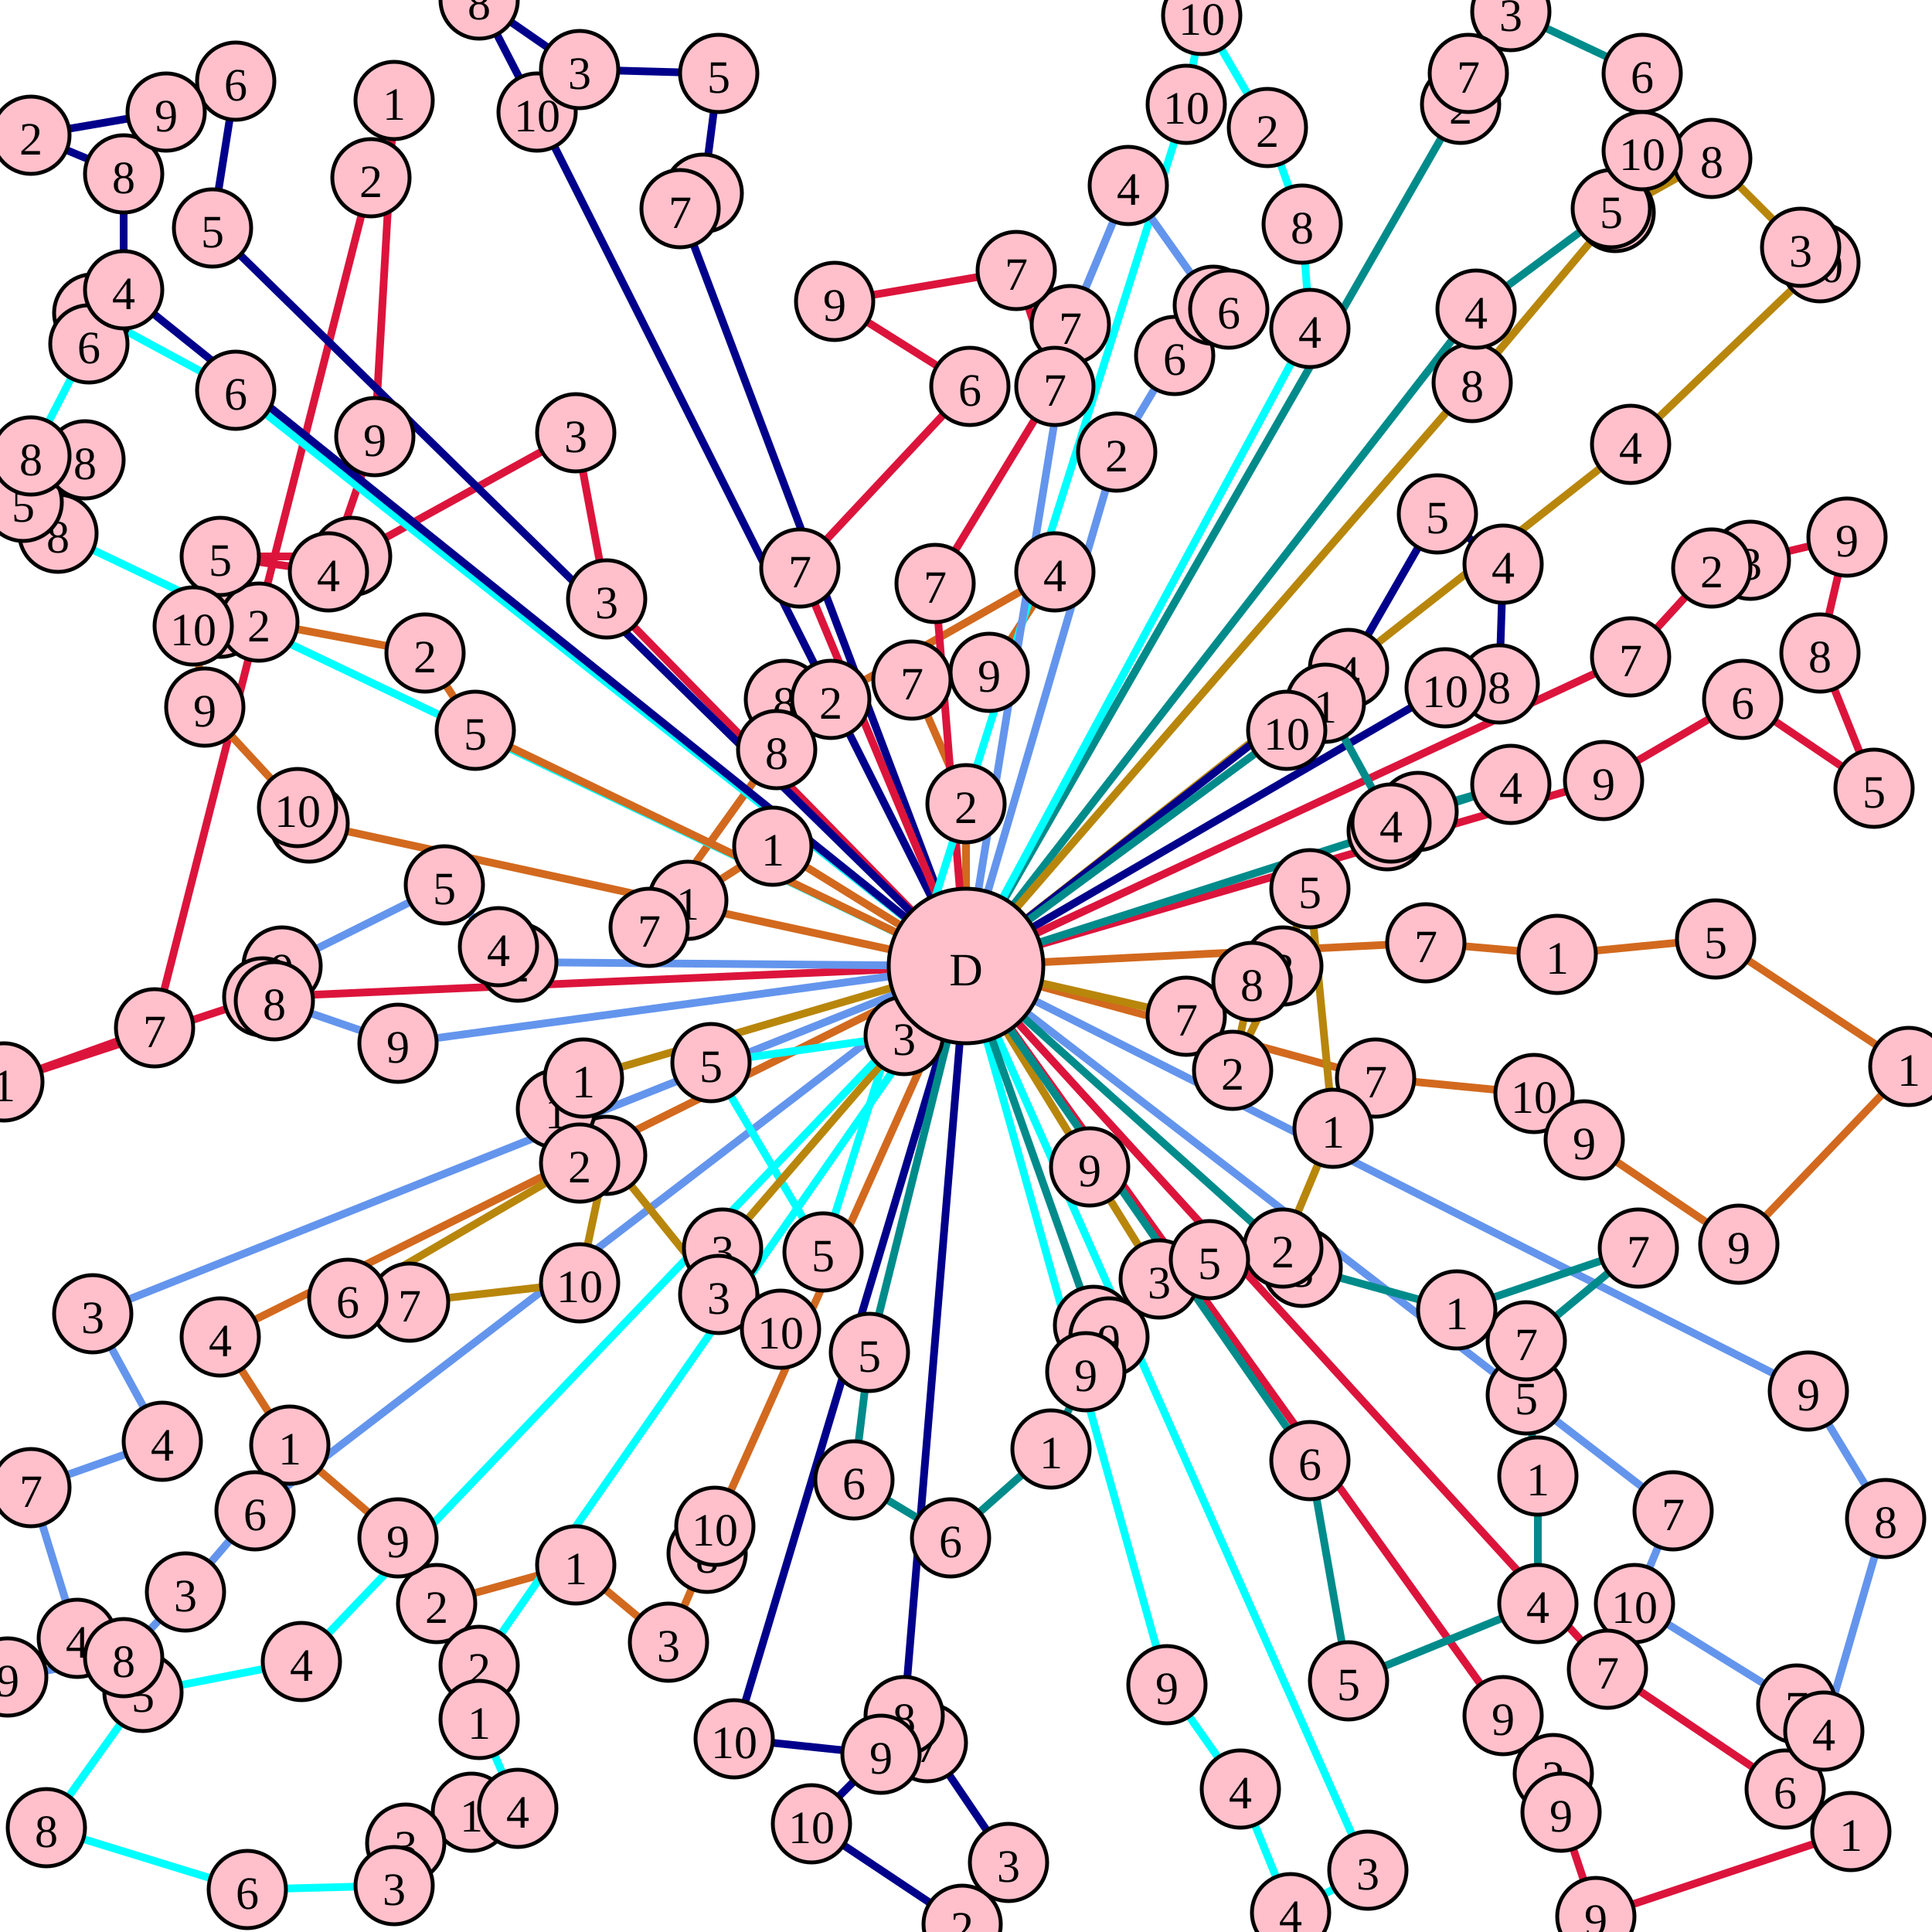
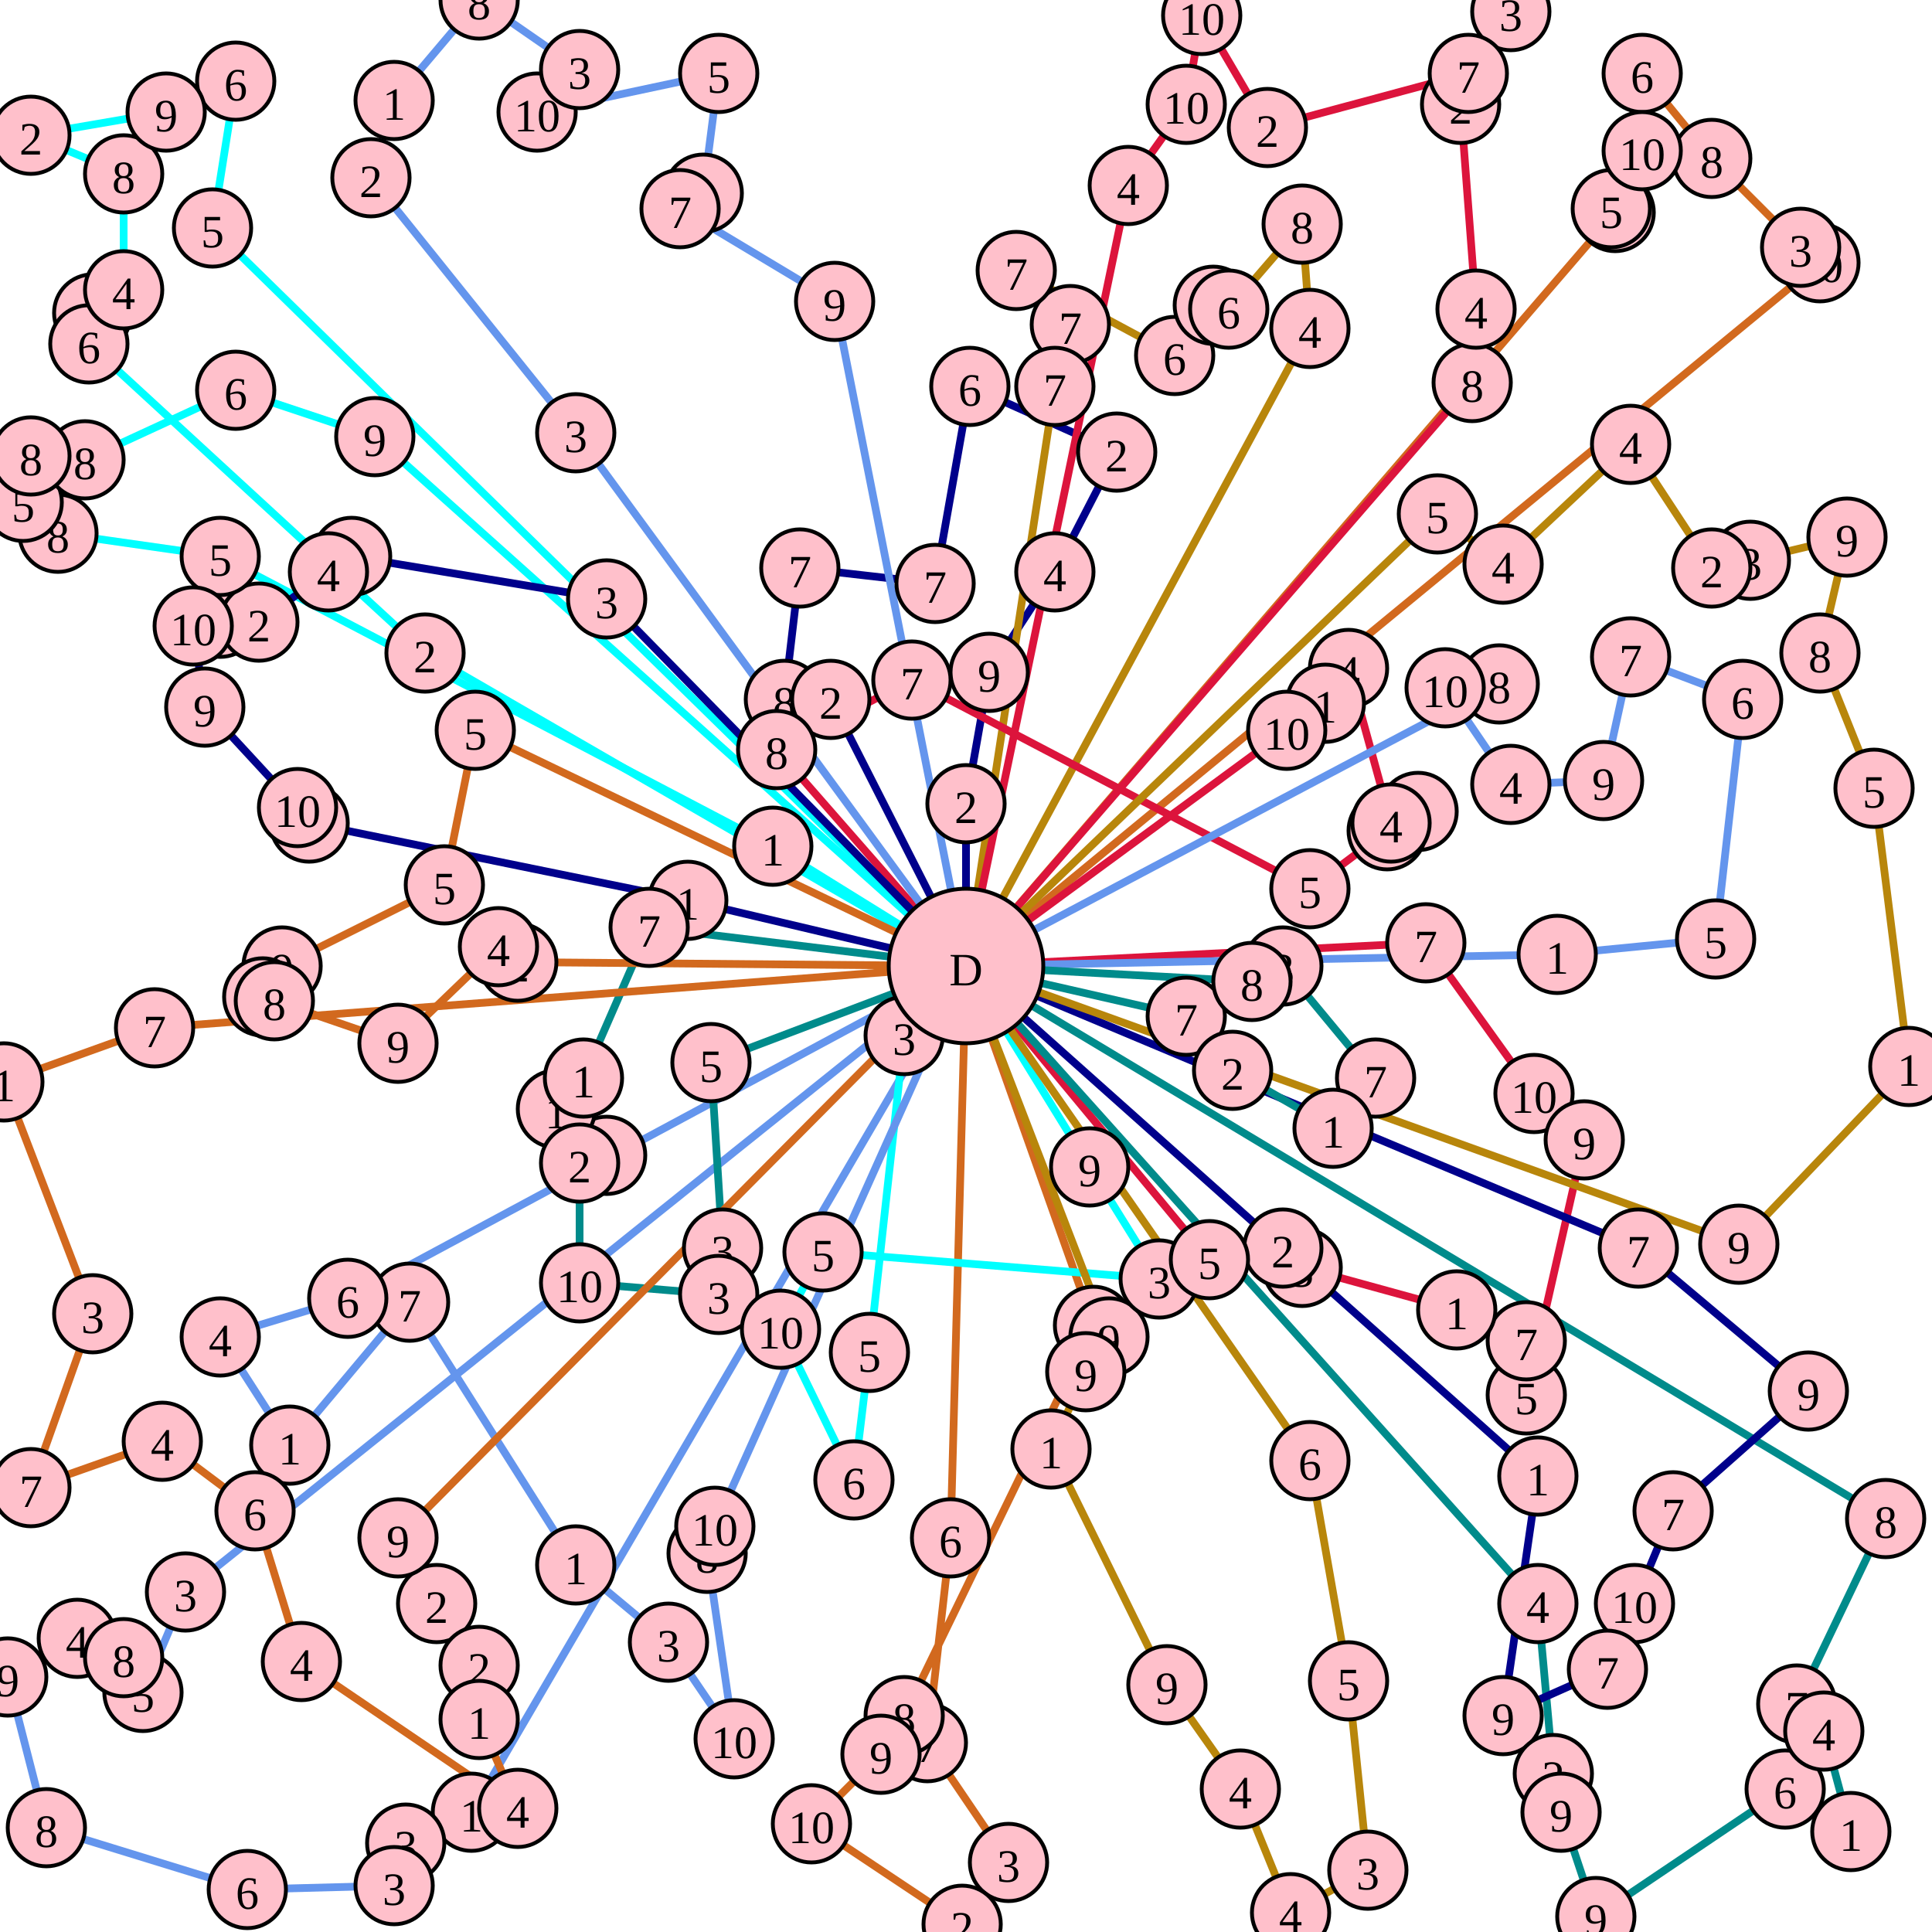
<svg xmlns="http://www.w3.org/2000/svg" width="8cm" height="8cm" viewBox="0 0 500 500" version="1.1">
-   <path d="M250.0 250.0 L250.0 208.0L236.0 176.0L256.0 174.0L273.0 148.0L215.0 181.0L203.0 181.0L201.0 194.0L168.0 240.0L178.0 233.0L200.0 219.0z" stroke="chocolate" fill="none" stroke-width="2" />
-   <path d="M250.0 250.0 L24.0 340.0L42.0 373.0L8.0 385.0L20.0 424.0L2.0 434.0L32.0 429.0L48.0 412.0L66.0 391.0z" stroke="cornflowerblue" fill="none" stroke-width="2" />
-   <path d="M250.0 250.0 L68.0 258.0L1.0 280.0L40.0 266.0L96.0 46.0L102.0 26.0L97.0 113.0L85.0 148.0L57.0 144.0L91.0 144.0L149.0 112.0L157.0 155.0z" stroke="crimson" fill="none" stroke-width="2" />
-   <path d="M250.0 250.0 L61.0 101.0L24.0 81.0L23.0 89.0L8.0 118.0L6.0 130.0L22.0 119.0L15.0 138.0z" stroke="cyan" fill="none" stroke-width="2" />
-   <path d="M250.0 250.0 L139.0 29.0L124.0 0.0L150.0 18.0L186.0 19.0L182.0 50.0L176.0 54.0z" stroke="darkblue" fill="none" stroke-width="2" />
-   <path d="M250.0 250.0 L378.0 27.0L380.0 19.0L391.0 3.0L425.0 19.0L425.0 39.0L417.0 54.0L382.0 80.0z" stroke="darkcyan" fill="none" stroke-width="2" />
-   <path d="M250.0 250.0 L422.0 115.0L471.0 68.0L466.0 64.0L443.0 41.0L418.0 55.0L381.0 99.0z" stroke="darkgoldenrod" fill="none" stroke-width="2" />
-   <path d="M250.0 250.0 L369.0 244.0L403.0 247.0L444.0 243.0L494.0 276.0L450.0 322.0L410.0 295.0L397.0 283.0L356.0 279.0z" stroke="chocolate" fill="none" stroke-width="2" />
-   <path d="M250.0 250.0 L433.0 391.0L423.0 415.0L465.0 441.0L472.0 448.0L488.0 393.0L468.0 360.0z" stroke="cornflowerblue" fill="none" stroke-width="2" />
-   <path d="M250.0 250.0 L416.0 432.0L462.0 463.0L479.0 474.0L413.0 496.0L404.0 469.0L402.0 459.0L389.0 444.0z" stroke="crimson" fill="none" stroke-width="2" />
-   <path d="M250.0 250.0 L302.0 436.0L321.0 463.0L334.0 495.0L354.0 484.0z" stroke="cyan" fill="none" stroke-width="2" />
-   <path d="M250.0 250.0 L234.0 444.0L240.0 451.0L261.0 482.0L249.0 498.0L210.0 472.0L228.0 454.0L190.0 450.0z" stroke="darkblue" fill="none" stroke-width="2" />
-   <path d="M250.0 250.0 L225.0 350.0L221.0 383.0L246.0 398.0L272.0 375.0L281.0 355.0L287.0 346.0L283.0 343.0z" stroke="darkcyan" fill="none" stroke-width="2" />
-   <path d="M250.0 250.0 L282.0 302.0L300.0 331.0L313.0 326.0L332.0 323.0L345.0 292.0L339.0 230.0L332.0 250.0L319.0 277.0L324.0 254.0L307.0 263.0z" stroke="darkgoldenrod" fill="none" stroke-width="2" />
-   <path d="M250.0 250.0 L185.0 395.0L183.0 402.0L173.0 425.0L149.0 405.0L113.0 415.0L103.0 398.0L75.0 374.0L57.0 346.0z" stroke="chocolate" fill="none" stroke-width="2" />
-   <path d="M250.0 250.0 L134.0 249.0L129.0 245.0L115.0 229.0L73.0 250.0L71.0 259.0L103.0 270.0z" stroke="cornflowerblue" fill="none" stroke-width="2" />
-   <path d="M250.0 250.0 L242.0 151.0L273.0 100.0L263.0 70.0L216.0 78.0L251.0 100.0L207.0 147.0z" stroke="crimson" fill="none" stroke-width="2" />
-   <path d="M250.0 250.0 L339.0 85.0L337.0 58.0L328.0 33.0L311.0 4.0L307.0 27.0L213.0 324.0L184.0 275.0L234.0 268.0z" stroke="cyan" fill="none" stroke-width="2" />
-   <path d="M250.0 250.0 L374.0 178.0L388.0 177.0L389.0 146.0L372.0 133.0L349.0 173.0z" stroke="darkblue" fill="none" stroke-width="2" />
-   <path d="M250.0 250.0 L337.0 328.0L377.0 339.0L424.0 323.0L395.0 347.0L395.0 361.0L398.0 382.0L398.0 415.0L349.0 435.0L339.0 378.0z" stroke="darkcyan" fill="none" stroke-width="2" />
-   <path d="M250.0 250.0 L187.0 323.0L202.0 344.0L186.0 335.0L157.0 299.0L150.0 332.0L106.0 337.0L90.0 336.0L150.0 301.0L144.0 287.0L151.0 279.0z" stroke="darkgoldenrod" fill="none" stroke-width="2" />
-   <path d="M250.0 250.0 L123.0 189.0L110.0 169.0L67.0 161.0L57.0 160.0L50.0 162.0L53.0 183.0L77.0 209.0L80.0 213.0z" stroke="chocolate" fill="none" stroke-width="2" />
-   <path d="M250.0 250.0 L277.0 84.0L292.0 48.0L314.0 79.0L318.0 80.0L304.0 92.0L289.0 117.0z" stroke="cornflowerblue" fill="none" stroke-width="2" />
-   <path d="M250.0 250.0 L422.0 170.0L443.0 147.0L453.0 145.0L478.0 139.0L471.0 169.0L485.0 204.0L451.0 181.0L415.0 202.0z" stroke="crimson" fill="none" stroke-width="2" />
-   <path d="M250.0 250.0 L124.0 431.0L124.0 445.0L134.0 468.0L122.0 469.0L105.0 477.0L102.0 488.0L64.0 489.0L12.0 473.0L37.0 438.0L78.0 430.0z" stroke="cyan" fill="none" stroke-width="2" />
-   <path d="M250.0 250.0 L55.0 59.0L61.0 21.0L43.0 29.0L8.0 35.0L32.0 45.0L32.0 75.0z" stroke="darkblue" fill="none" stroke-width="2" />
-   <path d="M250.0 250.0 L333.0 189.0L343.0 182.0L360.0 213.0L391.0 203.0L367.0 210.0L359.0 215.0z" stroke="darkcyan" fill="none" stroke-width="2" />
+   <path d="M250.0 250.0 L246.0 398.0L240.0 451.0L261.0 482.0L249.0 498.0L210.0 472.0L228.0 454.0L234.0 444.0L283.0 343.0z" stroke="chocolate" fill="none" stroke-width="2" />
+   <path d="M250.0 250.0 L122.0 469.0L105.0 477.0L102.0 488.0L64.0 489.0L12.0 473.0L2.0 434.0L20.0 424.0L32.0 429.0L37.0 438.0L48.0 412.0z" stroke="cornflowerblue" fill="none" stroke-width="2" />
+   <path d="M250.0 250.0 L369.0 244.0L397.0 283.0L410.0 295.0L395.0 361.0L395.0 347.0L377.0 339.0L337.0 328.0L332.0 323.0L313.0 326.0z" stroke="crimson" fill="none" stroke-width="2" />
+   <path d="M250.0 250.0 L282.0 302.0L300.0 331.0L213.0 324.0L202.0 344.0L221.0 383.0L225.0 350.0L234.0 268.0z" stroke="cyan" fill="none" stroke-width="2" />
+   <path d="M250.0 250.0 L215.0 181.0L203.0 181.0L207.0 147.0L242.0 151.0L251.0 100.0L289.0 117.0L273.0 148.0L256.0 174.0L250.0 208.0z" stroke="darkblue" fill="none" stroke-width="2" />
+   <path d="M250.0 250.0 L398.0 415.0L402.0 459.0L404.0 469.0L413.0 496.0L462.0 463.0L479.0 474.0L472.0 448.0L465.0 441.0L488.0 393.0z" stroke="darkcyan" fill="none" stroke-width="2" />
+   <path d="M250.0 250.0 L273.0 100.0L277.0 84.0L263.0 70.0L304.0 92.0L314.0 79.0L318.0 80.0L337.0 58.0L339.0 85.0z" stroke="darkgoldenrod" fill="none" stroke-width="2" />
+   <path d="M250.0 250.0 L471.0 68.0L466.0 64.0L443.0 41.0L425.0 19.0L425.0 39.0L417.0 54.0L418.0 55.0z" stroke="chocolate" fill="none" stroke-width="2" />
+   <path d="M250.0 250.0 L90.0 336.0L57.0 346.0L75.0 374.0L106.0 337.0L149.0 405.0L173.0 425.0L190.0 450.0L183.0 402.0L185.0 395.0z" stroke="cornflowerblue" fill="none" stroke-width="2" />
+   <path d="M250.0 250.0 L201.0 194.0L236.0 176.0L339.0 230.0L359.0 215.0L367.0 210.0L360.0 213.0L349.0 173.0L343.0 182.0L333.0 189.0z" stroke="crimson" fill="none" stroke-width="2" />
+   <path d="M250.0 250.0 L55.0 59.0L61.0 21.0L43.0 29.0L8.0 35.0L32.0 45.0L32.0 75.0L24.0 81.0L23.0 89.0L110.0 169.0z" stroke="cyan" fill="none" stroke-width="2" />
+   <path d="M250.0 250.0 L424.0 323.0L468.0 360.0L433.0 391.0L423.0 415.0L416.0 432.0L389.0 444.0L398.0 382.0z" stroke="darkblue" fill="none" stroke-width="2" />
+   <path d="M250.0 250.0 L184.0 275.0L187.0 323.0L186.0 335.0L150.0 332.0L150.0 301.0L157.0 299.0L144.0 287.0L151.0 279.0L168.0 240.0z" stroke="darkcyan" fill="none" stroke-width="2" />
+   <path d="M250.0 250.0 L287.0 346.0L281.0 355.0L272.0 375.0L302.0 436.0L321.0 463.0L334.0 495.0L354.0 484.0L349.0 435.0L339.0 378.0z" stroke="darkgoldenrod" fill="none" stroke-width="2" />
+   <path d="M250.0 250.0 L40.0 266.0L1.0 280.0L24.0 340.0L8.0 385.0L42.0 373.0L66.0 391.0L78.0 430.0L134.0 468.0L124.0 445.0L124.0 431.0L113.0 415.0L103.0 398.0z" stroke="chocolate" fill="none" stroke-width="2" />
+   <path d="M250.0 250.0 L388.0 177.0L374.0 178.0L391.0 203.0L415.0 202.0L422.0 170.0L451.0 181.0L444.0 243.0L403.0 247.0z" stroke="cornflowerblue" fill="none" stroke-width="2" />
+   <path d="M250.0 250.0 L381.0 99.0L382.0 80.0L378.0 27.0L391.0 3.0L380.0 19.0L328.0 33.0L311.0 4.0L307.0 27.0L292.0 48.0z" stroke="crimson" fill="none" stroke-width="2" />
+   <path d="M250.0 250.0 L200.0 219.0L57.0 144.0L15.0 138.0L6.0 130.0L8.0 118.0L22.0 119.0L61.0 101.0L97.0 113.0z" stroke="cyan" fill="none" stroke-width="2" />
+   <path d="M250.0 250.0 L157.0 155.0L91.0 144.0L85.0 148.0L67.0 161.0L57.0 160.0L50.0 162.0L53.0 183.0L77.0 209.0L80.0 213.0L178.0 233.0z" stroke="darkblue" fill="none" stroke-width="2" />
+   <path d="M250.0 250.0 L324.0 254.0L332.0 250.0L356.0 279.0L345.0 292.0L319.0 277.0L307.0 263.0z" stroke="darkcyan" fill="none" stroke-width="2" />
+   <path d="M250.0 250.0 L372.0 133.0L389.0 146.0L422.0 115.0L443.0 147.0L453.0 145.0L478.0 139.0L471.0 169.0L485.0 204.0L494.0 276.0L450.0 322.0z" stroke="darkgoldenrod" fill="none" stroke-width="2" />
+   <path d="M250.0 250.0 L123.0 189.0L115.0 229.0L73.0 250.0L68.0 258.0L71.0 259.0L103.0 270.0L129.0 245.0L134.0 249.0z" stroke="chocolate" fill="none" stroke-width="2" />
+   <path d="M250.0 250.0 L216.0 78.0L176.0 54.0L182.0 50.0L186.0 19.0L139.0 29.0L150.0 18.0L124.0 0.0L102.0 26.0L96.0 46.0L149.0 112.0z" stroke="cornflowerblue" fill="none" stroke-width="2" />
  <g transform="translate(465,441)">
    <circle cx="0" cy="0" r="10" fill="pink" stroke="black" stroke-width="1" />
    <text text-anchor="middle" y="5">7</text>
  </g>
  <g transform="translate(149,405)">
    <circle cx="0" cy="0" r="10" fill="pink" stroke="black" stroke-width="1" />
    <text text-anchor="middle" y="5">1</text>
  </g>
  <g transform="translate(304,92)">
    <circle cx="0" cy="0" r="10" fill="pink" stroke="black" stroke-width="1" />
    <text text-anchor="middle" y="5">6</text>
  </g>
  <g transform="translate(221,383)">
    <circle cx="0" cy="0" r="10" fill="pink" stroke="black" stroke-width="1" />
    <text text-anchor="middle" y="5">6</text>
  </g>
  <g transform="translate(478,139)">
    <circle cx="0" cy="0" r="10" fill="pink" stroke="black" stroke-width="1" />
    <text text-anchor="middle" y="5">9</text>
  </g>
  <g transform="translate(462,463)">
    <circle cx="0" cy="0" r="10" fill="pink" stroke="black" stroke-width="1" />
    <text text-anchor="middle" y="5">6</text>
  </g>
  <g transform="translate(139,29)">
    <circle cx="0" cy="0" r="10" fill="pink" stroke="black" stroke-width="1" />
    <text text-anchor="middle" y="5">10</text>
  </g>
  <g transform="translate(479,474)">
    <circle cx="0" cy="0" r="10" fill="pink" stroke="black" stroke-width="1" />
    <text text-anchor="middle" y="5">1</text>
  </g>
  <g transform="translate(283,343)">
    <circle cx="0" cy="0" r="10" fill="pink" stroke="black" stroke-width="1" />
    <text text-anchor="middle" y="5">4</text>
  </g>
  <g transform="translate(332,250)">
    <circle cx="0" cy="0" r="10" fill="pink" stroke="black" stroke-width="1" />
    <text text-anchor="middle" y="5">3</text>
  </g>
  <g transform="translate(61,21)">
    <circle cx="0" cy="0" r="10" fill="pink" stroke="black" stroke-width="1" />
    <text text-anchor="middle" y="5">6</text>
  </g>
  <g transform="translate(103,270)">
    <circle cx="0" cy="0" r="10" fill="pink" stroke="black" stroke-width="1" />
    <text text-anchor="middle" y="5">9</text>
  </g>
  <g transform="translate(157,299)">
    <circle cx="0" cy="0" r="10" fill="pink" stroke="black" stroke-width="1" />
    <text text-anchor="middle" y="5">5</text>
  </g>
  <g transform="translate(97,113)">
    <circle cx="0" cy="0" r="10" fill="pink" stroke="black" stroke-width="1" />
    <text text-anchor="middle" y="5">9</text>
  </g>
  <g transform="translate(8,385)">
    <circle cx="0" cy="0" r="10" fill="pink" stroke="black" stroke-width="1" />
    <text text-anchor="middle" y="5">7</text>
  </g>
  <g transform="translate(472,448)">
    <circle cx="0" cy="0" r="10" fill="pink" stroke="black" stroke-width="1" />
    <text text-anchor="middle" y="5">4</text>
  </g>
  <g transform="translate(246,398)">
    <circle cx="0" cy="0" r="10" fill="pink" stroke="black" stroke-width="1" />
    <text text-anchor="middle" y="5">6</text>
  </g>
  <g transform="translate(15,138)">
    <circle cx="0" cy="0" r="10" fill="pink" stroke="black" stroke-width="1" />
    <text text-anchor="middle" y="5">8</text>
  </g>
  <g transform="translate(494,276)">
    <circle cx="0" cy="0" r="10" fill="pink" stroke="black" stroke-width="1" />
    <text text-anchor="middle" y="5">1</text>
  </g>
  <g transform="translate(403,247)">
    <circle cx="0" cy="0" r="10" fill="pink" stroke="black" stroke-width="1" />
    <text text-anchor="middle" y="5">1</text>
  </g>
  <g transform="translate(337,328)">
    <circle cx="0" cy="0" r="10" fill="pink" stroke="black" stroke-width="1" />
    <text text-anchor="middle" y="5">3</text>
  </g>
  <g transform="translate(122,469)">
    <circle cx="0" cy="0" r="10" fill="pink" stroke="black" stroke-width="1" />
    <text text-anchor="middle" y="5">1</text>
  </g>
  <g transform="translate(369,244)">
    <circle cx="0" cy="0" r="10" fill="pink" stroke="black" stroke-width="1" />
    <text text-anchor="middle" y="5">7</text>
  </g>
  <g transform="translate(349,173)">
    <circle cx="0" cy="0" r="10" fill="pink" stroke="black" stroke-width="1" />
    <text text-anchor="middle" y="5">4</text>
  </g>
  <g transform="translate(203,181)">
    <circle cx="0" cy="0" r="10" fill="pink" stroke="black" stroke-width="1" />
    <text text-anchor="middle" y="5">8</text>
  </g>
  <g transform="translate(61,101)">
    <circle cx="0" cy="0" r="10" fill="pink" stroke="black" stroke-width="1" />
    <text text-anchor="middle" y="5">6</text>
  </g>
  <g transform="translate(433,391)">
    <circle cx="0" cy="0" r="10" fill="pink" stroke="black" stroke-width="1" />
    <text text-anchor="middle" y="5">7</text>
  </g>
  <g transform="translate(282,302)">
    <circle cx="0" cy="0" r="10" fill="pink" stroke="black" stroke-width="1" />
    <text text-anchor="middle" y="5">9</text>
  </g>
  <g transform="translate(277,84)">
    <circle cx="0" cy="0" r="10" fill="pink" stroke="black" stroke-width="1" />
    <text text-anchor="middle" y="5">7</text>
  </g>
  <g transform="translate(339,230)">
    <circle cx="0" cy="0" r="10" fill="pink" stroke="black" stroke-width="1" />
    <text text-anchor="middle" y="5">5</text>
  </g>
  <g transform="translate(215,181)">
    <circle cx="0" cy="0" r="10" fill="pink" stroke="black" stroke-width="1" />
    <text text-anchor="middle" y="5">2</text>
  </g>
  <g transform="translate(339,378)">
    <circle cx="0" cy="0" r="10" fill="pink" stroke="black" stroke-width="1" />
    <text text-anchor="middle" y="5">6</text>
  </g>
  <g transform="translate(443,41)">
    <circle cx="0" cy="0" r="10" fill="pink" stroke="black" stroke-width="1" />
    <text text-anchor="middle" y="5">8</text>
  </g>
  <g transform="translate(106,337)">
    <circle cx="0" cy="0" r="10" fill="pink" stroke="black" stroke-width="1" />
    <text text-anchor="middle" y="5">7</text>
  </g>
  <g transform="translate(240,451)">
    <circle cx="0" cy="0" r="10" fill="pink" stroke="black" stroke-width="1" />
    <text text-anchor="middle" y="5">7</text>
  </g>
  <g transform="translate(250,208)">
    <circle cx="0" cy="0" r="10" fill="pink" stroke="black" stroke-width="1" />
    <text text-anchor="middle" y="5">2</text>
  </g>
  <g transform="translate(367,210)">
    <circle cx="0" cy="0" r="10" fill="pink" stroke="black" stroke-width="1" />
    <text text-anchor="middle" y="5">3</text>
  </g>
  <g transform="translate(356,279)">
    <circle cx="0" cy="0" r="10" fill="pink" stroke="black" stroke-width="1" />
    <text text-anchor="middle" y="5">7</text>
  </g>
  <g transform="translate(398,415)">
    <circle cx="0" cy="0" r="10" fill="pink" stroke="black" stroke-width="1" />
    <text text-anchor="middle" y="5">4</text>
  </g>
  <g transform="translate(389,444)">
    <circle cx="0" cy="0" r="10" fill="pink" stroke="black" stroke-width="1" />
    <text text-anchor="middle" y="5">9</text>
  </g>
  <g transform="translate(395,361)">
    <circle cx="0" cy="0" r="10" fill="pink" stroke="black" stroke-width="1" />
    <text text-anchor="middle" y="5">5</text>
  </g>
  <g transform="translate(450,322)">
    <circle cx="0" cy="0" r="10" fill="pink" stroke="black" stroke-width="1" />
    <text text-anchor="middle" y="5">9</text>
  </g>
  <g transform="translate(144,287)">
    <circle cx="0" cy="0" r="10" fill="pink" stroke="black" stroke-width="1" />
    <text text-anchor="middle" y="5">1</text>
  </g>
  <g transform="translate(57,160)">
    <circle cx="0" cy="0" r="10" fill="pink" stroke="black" stroke-width="1" />
    <text text-anchor="middle" y="5">2</text>
  </g>
  <g transform="translate(273,100)">
    <circle cx="0" cy="0" r="10" fill="pink" stroke="black" stroke-width="1" />
    <text text-anchor="middle" y="5">7</text>
  </g>
  <g transform="translate(1,280)">
    <circle cx="0" cy="0" r="10" fill="pink" stroke="black" stroke-width="1" />
    <text text-anchor="middle" y="5">1</text>
  </g>
  <g transform="translate(178,233)">
    <circle cx="0" cy="0" r="10" fill="pink" stroke="black" stroke-width="1" />
    <text text-anchor="middle" y="5">1</text>
  </g>
  <g transform="translate(272,375)">
    <circle cx="0" cy="0" r="10" fill="pink" stroke="black" stroke-width="1" />
    <text text-anchor="middle" y="5">1</text>
  </g>
  <g transform="translate(150,332)">
    <circle cx="0" cy="0" r="10" fill="pink" stroke="black" stroke-width="1" />
    <text text-anchor="middle" y="5">10</text>
  </g>
  <g transform="translate(6,130)">
    <circle cx="0" cy="0" r="10" fill="pink" stroke="black" stroke-width="1" />
    <text text-anchor="middle" y="5">5</text>
  </g>
  <g transform="translate(418,55)">
    <circle cx="0" cy="0" r="10" fill="pink" stroke="black" stroke-width="1" />
    <text text-anchor="middle" y="5">8</text>
  </g>
  <g transform="translate(471,68)">
    <circle cx="0" cy="0" r="10" fill="pink" stroke="black" stroke-width="1" />
    <text text-anchor="middle" y="5">10</text>
  </g>
  <g transform="translate(149,112)">
    <circle cx="0" cy="0" r="10" fill="pink" stroke="black" stroke-width="1" />
    <text text-anchor="middle" y="5">3</text>
  </g>
  <g transform="translate(90,336)">
    <circle cx="0" cy="0" r="10" fill="pink" stroke="black" stroke-width="1" />
    <text text-anchor="middle" y="5">6</text>
  </g>
  <g transform="translate(113,415)">
    <circle cx="0" cy="0" r="10" fill="pink" stroke="black" stroke-width="1" />
    <text text-anchor="middle" y="5">2</text>
  </g>
  <g transform="translate(8,35)">
    <circle cx="0" cy="0" r="10" fill="pink" stroke="black" stroke-width="1" />
    <text text-anchor="middle" y="5">2</text>
  </g>
  <g transform="translate(73,250)">
    <circle cx="0" cy="0" r="10" fill="pink" stroke="black" stroke-width="1" />
    <text text-anchor="middle" y="5">9</text>
  </g>
  <g transform="translate(423,415)">
    <circle cx="0" cy="0" r="10" fill="pink" stroke="black" stroke-width="1" />
    <text text-anchor="middle" y="5">10</text>
  </g>
  <g transform="translate(210,472)">
    <circle cx="0" cy="0" r="10" fill="pink" stroke="black" stroke-width="1" />
    <text text-anchor="middle" y="5">10</text>
  </g>
  <g transform="translate(334,495)">
    <circle cx="0" cy="0" r="10" fill="pink" stroke="black" stroke-width="1" />
    <text text-anchor="middle" y="5">4</text>
  </g>
  <g transform="translate(251,100)">
    <circle cx="0" cy="0" r="10" fill="pink" stroke="black" stroke-width="1" />
    <text text-anchor="middle" y="5">6</text>
  </g>
  <g transform="translate(201,194)">
    <circle cx="0" cy="0" r="10" fill="pink" stroke="black" stroke-width="1" />
    <text text-anchor="middle" y="5">8</text>
  </g>
  <g transform="translate(186,19)">
    <circle cx="0" cy="0" r="10" fill="pink" stroke="black" stroke-width="1" />
    <text text-anchor="middle" y="5">5</text>
  </g>
  <g transform="translate(53,183)">
    <circle cx="0" cy="0" r="10" fill="pink" stroke="black" stroke-width="1" />
    <text text-anchor="middle" y="5">9</text>
  </g>
  <g transform="translate(402,459)">
    <circle cx="0" cy="0" r="10" fill="pink" stroke="black" stroke-width="1" />
    <text text-anchor="middle" y="5">2</text>
  </g>
  <g transform="translate(91,144)">
    <circle cx="0" cy="0" r="10" fill="pink" stroke="black" stroke-width="1" />
    <text text-anchor="middle" y="5">5</text>
  </g>
  <g transform="translate(453,145)">
    <circle cx="0" cy="0" r="10" fill="pink" stroke="black" stroke-width="1" />
    <text text-anchor="middle" y="5">3</text>
  </g>
  <g transform="translate(395,347)">
    <circle cx="0" cy="0" r="10" fill="pink" stroke="black" stroke-width="1" />
    <text text-anchor="middle" y="5">7</text>
  </g>
  <g transform="translate(404,469)">
    <circle cx="0" cy="0" r="10" fill="pink" stroke="black" stroke-width="1" />
    <text text-anchor="middle" y="5">9</text>
  </g>
  <g transform="translate(256,174)">
    <circle cx="0" cy="0" r="10" fill="pink" stroke="black" stroke-width="1" />
    <text text-anchor="middle" y="5">9</text>
  </g>
  <g transform="translate(124,0)">
    <circle cx="0" cy="0" r="10" fill="pink" stroke="black" stroke-width="1" />
    <text text-anchor="middle" y="5">8</text>
  </g>
  <g transform="translate(311,4)">
    <circle cx="0" cy="0" r="10" fill="pink" stroke="black" stroke-width="1" />
    <text text-anchor="middle" y="5">10</text>
  </g>
  <g transform="translate(359,215)">
    <circle cx="0" cy="0" r="10" fill="pink" stroke="black" stroke-width="1" />
    <text text-anchor="middle" y="5">4</text>
  </g>
  <g transform="translate(397,283)">
    <circle cx="0" cy="0" r="10" fill="pink" stroke="black" stroke-width="1" />
    <text text-anchor="middle" y="5">10</text>
  </g>
  <g transform="translate(391,3)">
    <circle cx="0" cy="0" r="10" fill="pink" stroke="black" stroke-width="1" />
    <text text-anchor="middle" y="5">3</text>
  </g>
  <g transform="translate(55,59)">
    <circle cx="0" cy="0" r="10" fill="pink" stroke="black" stroke-width="1" />
    <text text-anchor="middle" y="5">5</text>
  </g>
  <g transform="translate(417,54)">
    <circle cx="0" cy="0" r="10" fill="pink" stroke="black" stroke-width="1" />
    <text text-anchor="middle" y="5">5</text>
  </g>
  <g transform="translate(314,79)">
    <circle cx="0" cy="0" r="10" fill="pink" stroke="black" stroke-width="1" />
    <text text-anchor="middle" y="5">4</text>
  </g>
  <g transform="translate(68,258)">
    <circle cx="0" cy="0" r="10" fill="pink" stroke="black" stroke-width="1" />
    <text text-anchor="middle" y="5">5</text>
  </g>
  <g transform="translate(173,425)">
    <circle cx="0" cy="0" r="10" fill="pink" stroke="black" stroke-width="1" />
    <text text-anchor="middle" y="5">3</text>
  </g>
  <g transform="translate(424,323)">
    <circle cx="0" cy="0" r="10" fill="pink" stroke="black" stroke-width="1" />
    <text text-anchor="middle" y="5">7</text>
  </g>
  <g transform="translate(184,275)">
    <circle cx="0" cy="0" r="10" fill="pink" stroke="black" stroke-width="1" />
    <text text-anchor="middle" y="5">5</text>
  </g>
  <g transform="translate(425,19)">
    <circle cx="0" cy="0" r="10" fill="pink" stroke="black" stroke-width="1" />
    <text text-anchor="middle" y="5">6</text>
  </g>
  <g transform="translate(273,148)">
    <circle cx="0" cy="0" r="10" fill="pink" stroke="black" stroke-width="1" />
    <text text-anchor="middle" y="5">4</text>
  </g>
  <g transform="translate(151,279)">
    <circle cx="0" cy="0" r="10" fill="pink" stroke="black" stroke-width="1" />
    <text text-anchor="middle" y="5">1</text>
  </g>
  <g transform="translate(105,477)">
    <circle cx="0" cy="0" r="10" fill="pink" stroke="black" stroke-width="1" />
    <text text-anchor="middle" y="5">3</text>
  </g>
  <g transform="translate(287,346)">
    <circle cx="0" cy="0" r="10" fill="pink" stroke="black" stroke-width="1" />
    <text text-anchor="middle" y="5">9</text>
  </g>
  <g transform="translate(389,146)">
    <circle cx="0" cy="0" r="10" fill="pink" stroke="black" stroke-width="1" />
    <text text-anchor="middle" y="5">4</text>
  </g>
  <g transform="translate(24,81)">
    <circle cx="0" cy="0" r="10" fill="pink" stroke="black" stroke-width="1" />
    <text text-anchor="middle" y="5">8</text>
  </g>
  <g transform="translate(40,266)">
    <circle cx="0" cy="0" r="10" fill="pink" stroke="black" stroke-width="1" />
    <text text-anchor="middle" y="5">7</text>
  </g>
  <g transform="translate(64,489)">
    <circle cx="0" cy="0" r="10" fill="pink" stroke="black" stroke-width="1" />
    <text text-anchor="middle" y="5">6</text>
  </g>
  <g transform="translate(22,119)">
    <circle cx="0" cy="0" r="10" fill="pink" stroke="black" stroke-width="1" />
    <text text-anchor="middle" y="5">8</text>
  </g>
  <g transform="translate(67,161)">
    <circle cx="0" cy="0" r="10" fill="pink" stroke="black" stroke-width="1" />
    <text text-anchor="middle" y="5">2</text>
  </g>
  <g transform="translate(488,393)">
    <circle cx="0" cy="0" r="10" fill="pink" stroke="black" stroke-width="1" />
    <text text-anchor="middle" y="5">8</text>
  </g>
  <g transform="translate(343,182)">
    <circle cx="0" cy="0" r="10" fill="pink" stroke="black" stroke-width="1" />
    <text text-anchor="middle" y="5">1</text>
  </g>
  <g transform="translate(234,444)">
    <circle cx="0" cy="0" r="10" fill="pink" stroke="black" stroke-width="1" />
    <text text-anchor="middle" y="5">8</text>
  </g>
  <g transform="translate(57,144)">
    <circle cx="0" cy="0" r="10" fill="pink" stroke="black" stroke-width="1" />
    <text text-anchor="middle" y="5">5</text>
  </g>
  <g transform="translate(110,169)">
    <circle cx="0" cy="0" r="10" fill="pink" stroke="black" stroke-width="1" />
    <text text-anchor="middle" y="5">2</text>
  </g>
  <g transform="translate(410,295)">
    <circle cx="0" cy="0" r="10" fill="pink" stroke="black" stroke-width="1" />
    <text text-anchor="middle" y="5">9</text>
  </g>
  <g transform="translate(300,331)">
    <circle cx="0" cy="0" r="10" fill="pink" stroke="black" stroke-width="1" />
    <text text-anchor="middle" y="5">3</text>
  </g>
  <g transform="translate(225,350)">
    <circle cx="0" cy="0" r="10" fill="pink" stroke="black" stroke-width="1" />
    <text text-anchor="middle" y="5">5</text>
  </g>
  <g transform="translate(96,46)">
    <circle cx="0" cy="0" r="10" fill="pink" stroke="black" stroke-width="1" />
    <text text-anchor="middle" y="5">2</text>
  </g>
  <g transform="translate(168,240)">
    <circle cx="0" cy="0" r="10" fill="pink" stroke="black" stroke-width="1" />
    <text text-anchor="middle" y="5">7</text>
  </g>
  <g transform="translate(20,424)">
    <circle cx="0" cy="0" r="10" fill="pink" stroke="black" stroke-width="1" />
    <text text-anchor="middle" y="5">4</text>
  </g>
  <g transform="translate(263,70)">
    <circle cx="0" cy="0" r="10" fill="pink" stroke="black" stroke-width="1" />
    <text text-anchor="middle" y="5">7</text>
  </g>
  <g transform="translate(307,263)">
    <circle cx="0" cy="0" r="10" fill="pink" stroke="black" stroke-width="1" />
    <text text-anchor="middle" y="5">7</text>
  </g>
  <g transform="translate(236,176)">
    <circle cx="0" cy="0" r="10" fill="pink" stroke="black" stroke-width="1" />
    <text text-anchor="middle" y="5">7</text>
  </g>
  <g transform="translate(318,80)">
    <circle cx="0" cy="0" r="10" fill="pink" stroke="black" stroke-width="1" />
    <text text-anchor="middle" y="5">6</text>
  </g>
  <g transform="translate(307,27)">
    <circle cx="0" cy="0" r="10" fill="pink" stroke="black" stroke-width="1" />
    <text text-anchor="middle" y="5">10</text>
  </g>
  <g transform="translate(103,398)">
    <circle cx="0" cy="0" r="10" fill="pink" stroke="black" stroke-width="1" />
    <text text-anchor="middle" y="5">9</text>
  </g>
  <g transform="translate(187,323)">
    <circle cx="0" cy="0" r="10" fill="pink" stroke="black" stroke-width="1" />
    <text text-anchor="middle" y="5">3</text>
  </g>
  <g transform="translate(150,18)">
    <circle cx="0" cy="0" r="10" fill="pink" stroke="black" stroke-width="1" />
    <text text-anchor="middle" y="5">3</text>
  </g>
  <g transform="translate(78,430)">
    <circle cx="0" cy="0" r="10" fill="pink" stroke="black" stroke-width="1" />
    <text text-anchor="middle" y="5">4</text>
  </g>
  <g transform="translate(388,177)">
    <circle cx="0" cy="0" r="10" fill="pink" stroke="black" stroke-width="1" />
    <text text-anchor="middle" y="5">8</text>
  </g>
  <g transform="translate(333,189)">
    <circle cx="0" cy="0" r="10" fill="pink" stroke="black" stroke-width="1" />
    <text text-anchor="middle" y="5">10</text>
  </g>
  <g transform="translate(134,249)">
    <circle cx="0" cy="0" r="10" fill="pink" stroke="black" stroke-width="1" />
    <text text-anchor="middle" y="5">2</text>
  </g>
  <g transform="translate(381,99)">
    <circle cx="0" cy="0" r="10" fill="pink" stroke="black" stroke-width="1" />
    <text text-anchor="middle" y="5">8</text>
  </g>
  <g transform="translate(124,431)">
    <circle cx="0" cy="0" r="10" fill="pink" stroke="black" stroke-width="1" />
    <text text-anchor="middle" y="5">2</text>
  </g>
  <g transform="translate(207,147)">
    <circle cx="0" cy="0" r="10" fill="pink" stroke="black" stroke-width="1" />
    <text text-anchor="middle" y="5">7</text>
  </g>
  <g transform="translate(50,162)">
    <circle cx="0" cy="0" r="10" fill="pink" stroke="black" stroke-width="1" />
    <text text-anchor="middle" y="5">10</text>
  </g>
  <g transform="translate(261,482)">
    <circle cx="0" cy="0" r="10" fill="pink" stroke="black" stroke-width="1" />
    <text text-anchor="middle" y="5">3</text>
  </g>
  <g transform="translate(485,204)">
    <circle cx="0" cy="0" r="10" fill="pink" stroke="black" stroke-width="1" />
    <text text-anchor="middle" y="5">5</text>
  </g>
  <g transform="translate(422,115)">
    <circle cx="0" cy="0" r="10" fill="pink" stroke="black" stroke-width="1" />
    <text text-anchor="middle" y="5">4</text>
  </g>
  <g transform="translate(102,26)">
    <circle cx="0" cy="0" r="10" fill="pink" stroke="black" stroke-width="1" />
    <text text-anchor="middle" y="5">1</text>
  </g>
  <g transform="translate(234,268)">
    <circle cx="0" cy="0" r="10" fill="pink" stroke="black" stroke-width="1" />
    <text text-anchor="middle" y="5">3</text>
  </g>
  <g transform="translate(443,147)">
    <circle cx="0" cy="0" r="10" fill="pink" stroke="black" stroke-width="1" />
    <text text-anchor="middle" y="5">2</text>
  </g>
  <g transform="translate(466,64)">
    <circle cx="0" cy="0" r="10" fill="pink" stroke="black" stroke-width="1" />
    <text text-anchor="middle" y="5">3</text>
  </g>
  <g transform="translate(391,203)">
    <circle cx="0" cy="0" r="10" fill="pink" stroke="black" stroke-width="1" />
    <text text-anchor="middle" y="5">4</text>
  </g>
  <g transform="translate(182,50)">
    <circle cx="0" cy="0" r="10" fill="pink" stroke="black" stroke-width="1" />
    <text text-anchor="middle" y="5">2</text>
  </g>
  <g transform="translate(328,33)">
    <circle cx="0" cy="0" r="10" fill="pink" stroke="black" stroke-width="1" />
    <text text-anchor="middle" y="5">2</text>
  </g>
  <g transform="translate(71,259)">
    <circle cx="0" cy="0" r="10" fill="pink" stroke="black" stroke-width="1" />
    <text text-anchor="middle" y="5">8</text>
  </g>
  <g transform="translate(150,301)">
    <circle cx="0" cy="0" r="10" fill="pink" stroke="black" stroke-width="1" />
    <text text-anchor="middle" y="5">2</text>
  </g>
  <g transform="translate(242,151)">
    <circle cx="0" cy="0" r="10" fill="pink" stroke="black" stroke-width="1" />
    <text text-anchor="middle" y="5">7</text>
  </g>
  <g transform="translate(321,463)">
    <circle cx="0" cy="0" r="10" fill="pink" stroke="black" stroke-width="1" />
    <text text-anchor="middle" y="5">4</text>
  </g>
  <g transform="translate(302,436)">
    <circle cx="0" cy="0" r="10" fill="pink" stroke="black" stroke-width="1" />
    <text text-anchor="middle" y="5">9</text>
  </g>
  <g transform="translate(200,219)">
    <circle cx="0" cy="0" r="10" fill="pink" stroke="black" stroke-width="1" />
    <text text-anchor="middle" y="5">1</text>
  </g>
  <g transform="translate(281,355)">
    <circle cx="0" cy="0" r="10" fill="pink" stroke="black" stroke-width="1" />
    <text text-anchor="middle" y="5">9</text>
  </g>
  <g transform="translate(8,118)">
    <circle cx="0" cy="0" r="10" fill="pink" stroke="black" stroke-width="1" />
    <text text-anchor="middle" y="5">8</text>
  </g>
  <g transform="translate(157,155)">
    <circle cx="0" cy="0" r="10" fill="pink" stroke="black" stroke-width="1" />
    <text text-anchor="middle" y="5">3</text>
  </g>
  <g transform="translate(12,473)">
    <circle cx="0" cy="0" r="10" fill="pink" stroke="black" stroke-width="1" />
    <text text-anchor="middle" y="5">8</text>
  </g>
  <g transform="translate(345,292)">
    <circle cx="0" cy="0" r="10" fill="pink" stroke="black" stroke-width="1" />
    <text text-anchor="middle" y="5">1</text>
  </g>
  <g transform="translate(324,254)">
    <circle cx="0" cy="0" r="10" fill="pink" stroke="black" stroke-width="1" />
    <text text-anchor="middle" y="5">8</text>
  </g>
  <g transform="translate(80,213)">
    <circle cx="0" cy="0" r="10" fill="pink" stroke="black" stroke-width="1" />
    <text text-anchor="middle" y="5">4</text>
  </g>
  <g transform="translate(32,45)">
    <circle cx="0" cy="0" r="10" fill="pink" stroke="black" stroke-width="1" />
    <text text-anchor="middle" y="5">8</text>
  </g>
  <g transform="translate(374,178)">
    <circle cx="0" cy="0" r="10" fill="pink" stroke="black" stroke-width="1" />
    <text text-anchor="middle" y="5">10</text>
  </g>
  <g transform="translate(249,498)">
    <circle cx="0" cy="0" r="10" fill="pink" stroke="black" stroke-width="1" />
    <text text-anchor="middle" y="5">2</text>
  </g>
  <g transform="translate(57,346)">
    <circle cx="0" cy="0" r="10" fill="pink" stroke="black" stroke-width="1" />
    <text text-anchor="middle" y="5">4</text>
  </g>
  <g transform="translate(176,54)">
    <circle cx="0" cy="0" r="10" fill="pink" stroke="black" stroke-width="1" />
    <text text-anchor="middle" y="5">7</text>
  </g>
  <g transform="translate(354,484)">
    <circle cx="0" cy="0" r="10" fill="pink" stroke="black" stroke-width="1" />
    <text text-anchor="middle" y="5">3</text>
  </g>
  <g transform="translate(190,450)">
    <circle cx="0" cy="0" r="10" fill="pink" stroke="black" stroke-width="1" />
    <text text-anchor="middle" y="5">10</text>
  </g>
  <g transform="translate(102,488)">
    <circle cx="0" cy="0" r="10" fill="pink" stroke="black" stroke-width="1" />
    <text text-anchor="middle" y="5">3</text>
  </g>
  <g transform="translate(37,438)">
    <circle cx="0" cy="0" r="10" fill="pink" stroke="black" stroke-width="1" />
    <text text-anchor="middle" y="5">5</text>
  </g>
  <g transform="translate(42,373)">
    <circle cx="0" cy="0" r="10" fill="pink" stroke="black" stroke-width="1" />
    <text text-anchor="middle" y="5">4</text>
  </g>
  <g transform="translate(292,48)">
    <circle cx="0" cy="0" r="10" fill="pink" stroke="black" stroke-width="1" />
    <text text-anchor="middle" y="5">4</text>
  </g>
  <g transform="translate(378,27)">
    <circle cx="0" cy="0" r="10" fill="pink" stroke="black" stroke-width="1" />
    <text text-anchor="middle" y="5">2</text>
  </g>
  <g transform="translate(425,39)">
    <circle cx="0" cy="0" r="10" fill="pink" stroke="black" stroke-width="1" />
    <text text-anchor="middle" y="5">10</text>
  </g>
  <g transform="translate(413,496)">
    <circle cx="0" cy="0" r="10" fill="pink" stroke="black" stroke-width="1" />
    <text text-anchor="middle" y="5">9</text>
  </g>
  <g transform="translate(415,202)">
    <circle cx="0" cy="0" r="10" fill="pink" stroke="black" stroke-width="1" />
    <text text-anchor="middle" y="5">9</text>
  </g>
  <g transform="translate(377,339)">
    <circle cx="0" cy="0" r="10" fill="pink" stroke="black" stroke-width="1" />
    <text text-anchor="middle" y="5">1</text>
  </g>
  <g transform="translate(349,435)">
    <circle cx="0" cy="0" r="10" fill="pink" stroke="black" stroke-width="1" />
    <text text-anchor="middle" y="5">5</text>
  </g>
  <g transform="translate(24,340)">
    <circle cx="0" cy="0" r="10" fill="pink" stroke="black" stroke-width="1" />
    <text text-anchor="middle" y="5">3</text>
  </g>
  <g transform="translate(115,229)">
    <circle cx="0" cy="0" r="10" fill="pink" stroke="black" stroke-width="1" />
    <text text-anchor="middle" y="5">5</text>
  </g>
  <g transform="translate(134,468)">
    <circle cx="0" cy="0" r="10" fill="pink" stroke="black" stroke-width="1" />
    <text text-anchor="middle" y="5">4</text>
  </g>
  <g transform="translate(471,169)">
    <circle cx="0" cy="0" r="10" fill="pink" stroke="black" stroke-width="1" />
    <text text-anchor="middle" y="5">8</text>
  </g>
  <g transform="translate(75,374)">
    <circle cx="0" cy="0" r="10" fill="pink" stroke="black" stroke-width="1" />
    <text text-anchor="middle" y="5">1</text>
  </g>
  <g transform="translate(319,277)">
    <circle cx="0" cy="0" r="10" fill="pink" stroke="black" stroke-width="1" />
    <text text-anchor="middle" y="5">2</text>
  </g>
  <g transform="translate(228,454)">
    <circle cx="0" cy="0" r="10" fill="pink" stroke="black" stroke-width="1" />
    <text text-anchor="middle" y="5">9</text>
  </g>
  <g transform="translate(382,80)">
    <circle cx="0" cy="0" r="10" fill="pink" stroke="black" stroke-width="1" />
    <text text-anchor="middle" y="5">4</text>
  </g>
  <g transform="translate(129,245)">
    <circle cx="0" cy="0" r="10" fill="pink" stroke="black" stroke-width="1" />
    <text text-anchor="middle" y="5">4</text>
  </g>
  <g transform="translate(337,58)">
    <circle cx="0" cy="0" r="10" fill="pink" stroke="black" stroke-width="1" />
    <text text-anchor="middle" y="5">8</text>
  </g>
  <g transform="translate(444,243)">
    <circle cx="0" cy="0" r="10" fill="pink" stroke="black" stroke-width="1" />
    <text text-anchor="middle" y="5">5</text>
  </g>
  <g transform="translate(332,323)">
    <circle cx="0" cy="0" r="10" fill="pink" stroke="black" stroke-width="1" />
    <text text-anchor="middle" y="5">2</text>
  </g>
  <g transform="translate(85,148)">
    <circle cx="0" cy="0" r="10" fill="pink" stroke="black" stroke-width="1" />
    <text text-anchor="middle" y="5">4</text>
  </g>
  <g transform="translate(32,429)">
    <circle cx="0" cy="0" r="10" fill="pink" stroke="black" stroke-width="1" />
    <text text-anchor="middle" y="5">8</text>
  </g>
  <g transform="translate(372,133)">
    <circle cx="0" cy="0" r="10" fill="pink" stroke="black" stroke-width="1" />
    <text text-anchor="middle" y="5">5</text>
  </g>
  <g transform="translate(213,324)">
    <circle cx="0" cy="0" r="10" fill="pink" stroke="black" stroke-width="1" />
    <text text-anchor="middle" y="5">5</text>
  </g>
  <g transform="translate(313,326)">
    <circle cx="0" cy="0" r="10" fill="pink" stroke="black" stroke-width="1" />
    <text text-anchor="middle" y="5">5</text>
  </g>
  <g transform="translate(289,117)">
    <circle cx="0" cy="0" r="10" fill="pink" stroke="black" stroke-width="1" />
    <text text-anchor="middle" y="5">2</text>
  </g>
  <g transform="translate(416,432)">
    <circle cx="0" cy="0" r="10" fill="pink" stroke="black" stroke-width="1" />
    <text text-anchor="middle" y="5">7</text>
  </g>
  <g transform="translate(183,402)">
    <circle cx="0" cy="0" r="10" fill="pink" stroke="black" stroke-width="1" />
    <text text-anchor="middle" y="5">8</text>
  </g>
  <g transform="translate(66,391)">
    <circle cx="0" cy="0" r="10" fill="pink" stroke="black" stroke-width="1" />
    <text text-anchor="middle" y="5">6</text>
  </g>
  <g transform="translate(422,170)">
    <circle cx="0" cy="0" r="10" fill="pink" stroke="black" stroke-width="1" />
    <text text-anchor="middle" y="5">7</text>
  </g>
  <g transform="translate(185,395)">
    <circle cx="0" cy="0" r="10" fill="pink" stroke="black" stroke-width="1" />
    <text text-anchor="middle" y="5">10</text>
  </g>
  <g transform="translate(380,19)">
    <circle cx="0" cy="0" r="10" fill="pink" stroke="black" stroke-width="1" />
    <text text-anchor="middle" y="5">7</text>
  </g>
  <g transform="translate(186,335)">
    <circle cx="0" cy="0" r="10" fill="pink" stroke="black" stroke-width="1" />
    <text text-anchor="middle" y="5">3</text>
  </g>
  <g transform="translate(339,85)">
    <circle cx="0" cy="0" r="10" fill="pink" stroke="black" stroke-width="1" />
    <text text-anchor="middle" y="5">4</text>
  </g>
  <g transform="translate(23,89)">
    <circle cx="0" cy="0" r="10" fill="pink" stroke="black" stroke-width="1" />
    <text text-anchor="middle" y="5">6</text>
  </g>
  <g transform="translate(77,209)">
    <circle cx="0" cy="0" r="10" fill="pink" stroke="black" stroke-width="1" />
    <text text-anchor="middle" y="5">10</text>
  </g>
  <g transform="translate(451,181)">
    <circle cx="0" cy="0" r="10" fill="pink" stroke="black" stroke-width="1" />
    <text text-anchor="middle" y="5">6</text>
  </g>
  <g transform="translate(124,445)">
    <circle cx="0" cy="0" r="10" fill="pink" stroke="black" stroke-width="1" />
    <text text-anchor="middle" y="5">1</text>
  </g>
  <g transform="translate(43,29)">
    <circle cx="0" cy="0" r="10" fill="pink" stroke="black" stroke-width="1" />
    <text text-anchor="middle" y="5">9</text>
  </g>
  <g transform="translate(32,75)">
    <circle cx="0" cy="0" r="10" fill="pink" stroke="black" stroke-width="1" />
    <text text-anchor="middle" y="5">4</text>
  </g>
  <g transform="translate(360,213)">
    <circle cx="0" cy="0" r="10" fill="pink" stroke="black" stroke-width="1" />
    <text text-anchor="middle" y="5">4</text>
  </g>
  <g transform="translate(202,344)">
    <circle cx="0" cy="0" r="10" fill="pink" stroke="black" stroke-width="1" />
    <text text-anchor="middle" y="5">10</text>
  </g>
  <g transform="translate(398,382)">
    <circle cx="0" cy="0" r="10" fill="pink" stroke="black" stroke-width="1" />
    <text text-anchor="middle" y="5">1</text>
  </g>
  <g transform="translate(48,412)">
    <circle cx="0" cy="0" r="10" fill="pink" stroke="black" stroke-width="1" />
    <text text-anchor="middle" y="5">3</text>
  </g>
  <g transform="translate(123,189)">
    <circle cx="0" cy="0" r="10" fill="pink" stroke="black" stroke-width="1" />
    <text text-anchor="middle" y="5">5</text>
  </g>
  <g transform="translate(468,360)">
    <circle cx="0" cy="0" r="10" fill="pink" stroke="black" stroke-width="1" />
    <text text-anchor="middle" y="5">9</text>
  </g>
  <g transform="translate(216,78)">
    <circle cx="0" cy="0" r="10" fill="pink" stroke="black" stroke-width="1" />
    <text text-anchor="middle" y="5">9</text>
  </g>
  <g transform="translate(2,434)">
    <circle cx="0" cy="0" r="10" fill="pink" stroke="black" stroke-width="1" />
    <text text-anchor="middle" y="5">9</text>
  </g>
  <g transform="translate(250,250)">
    <circle cx="0" cy="0" r="20" fill="pink" stroke="black" stroke-width="1" />
    <text text-anchor="middle" y="5">D</text>
  </g>
</svg>
